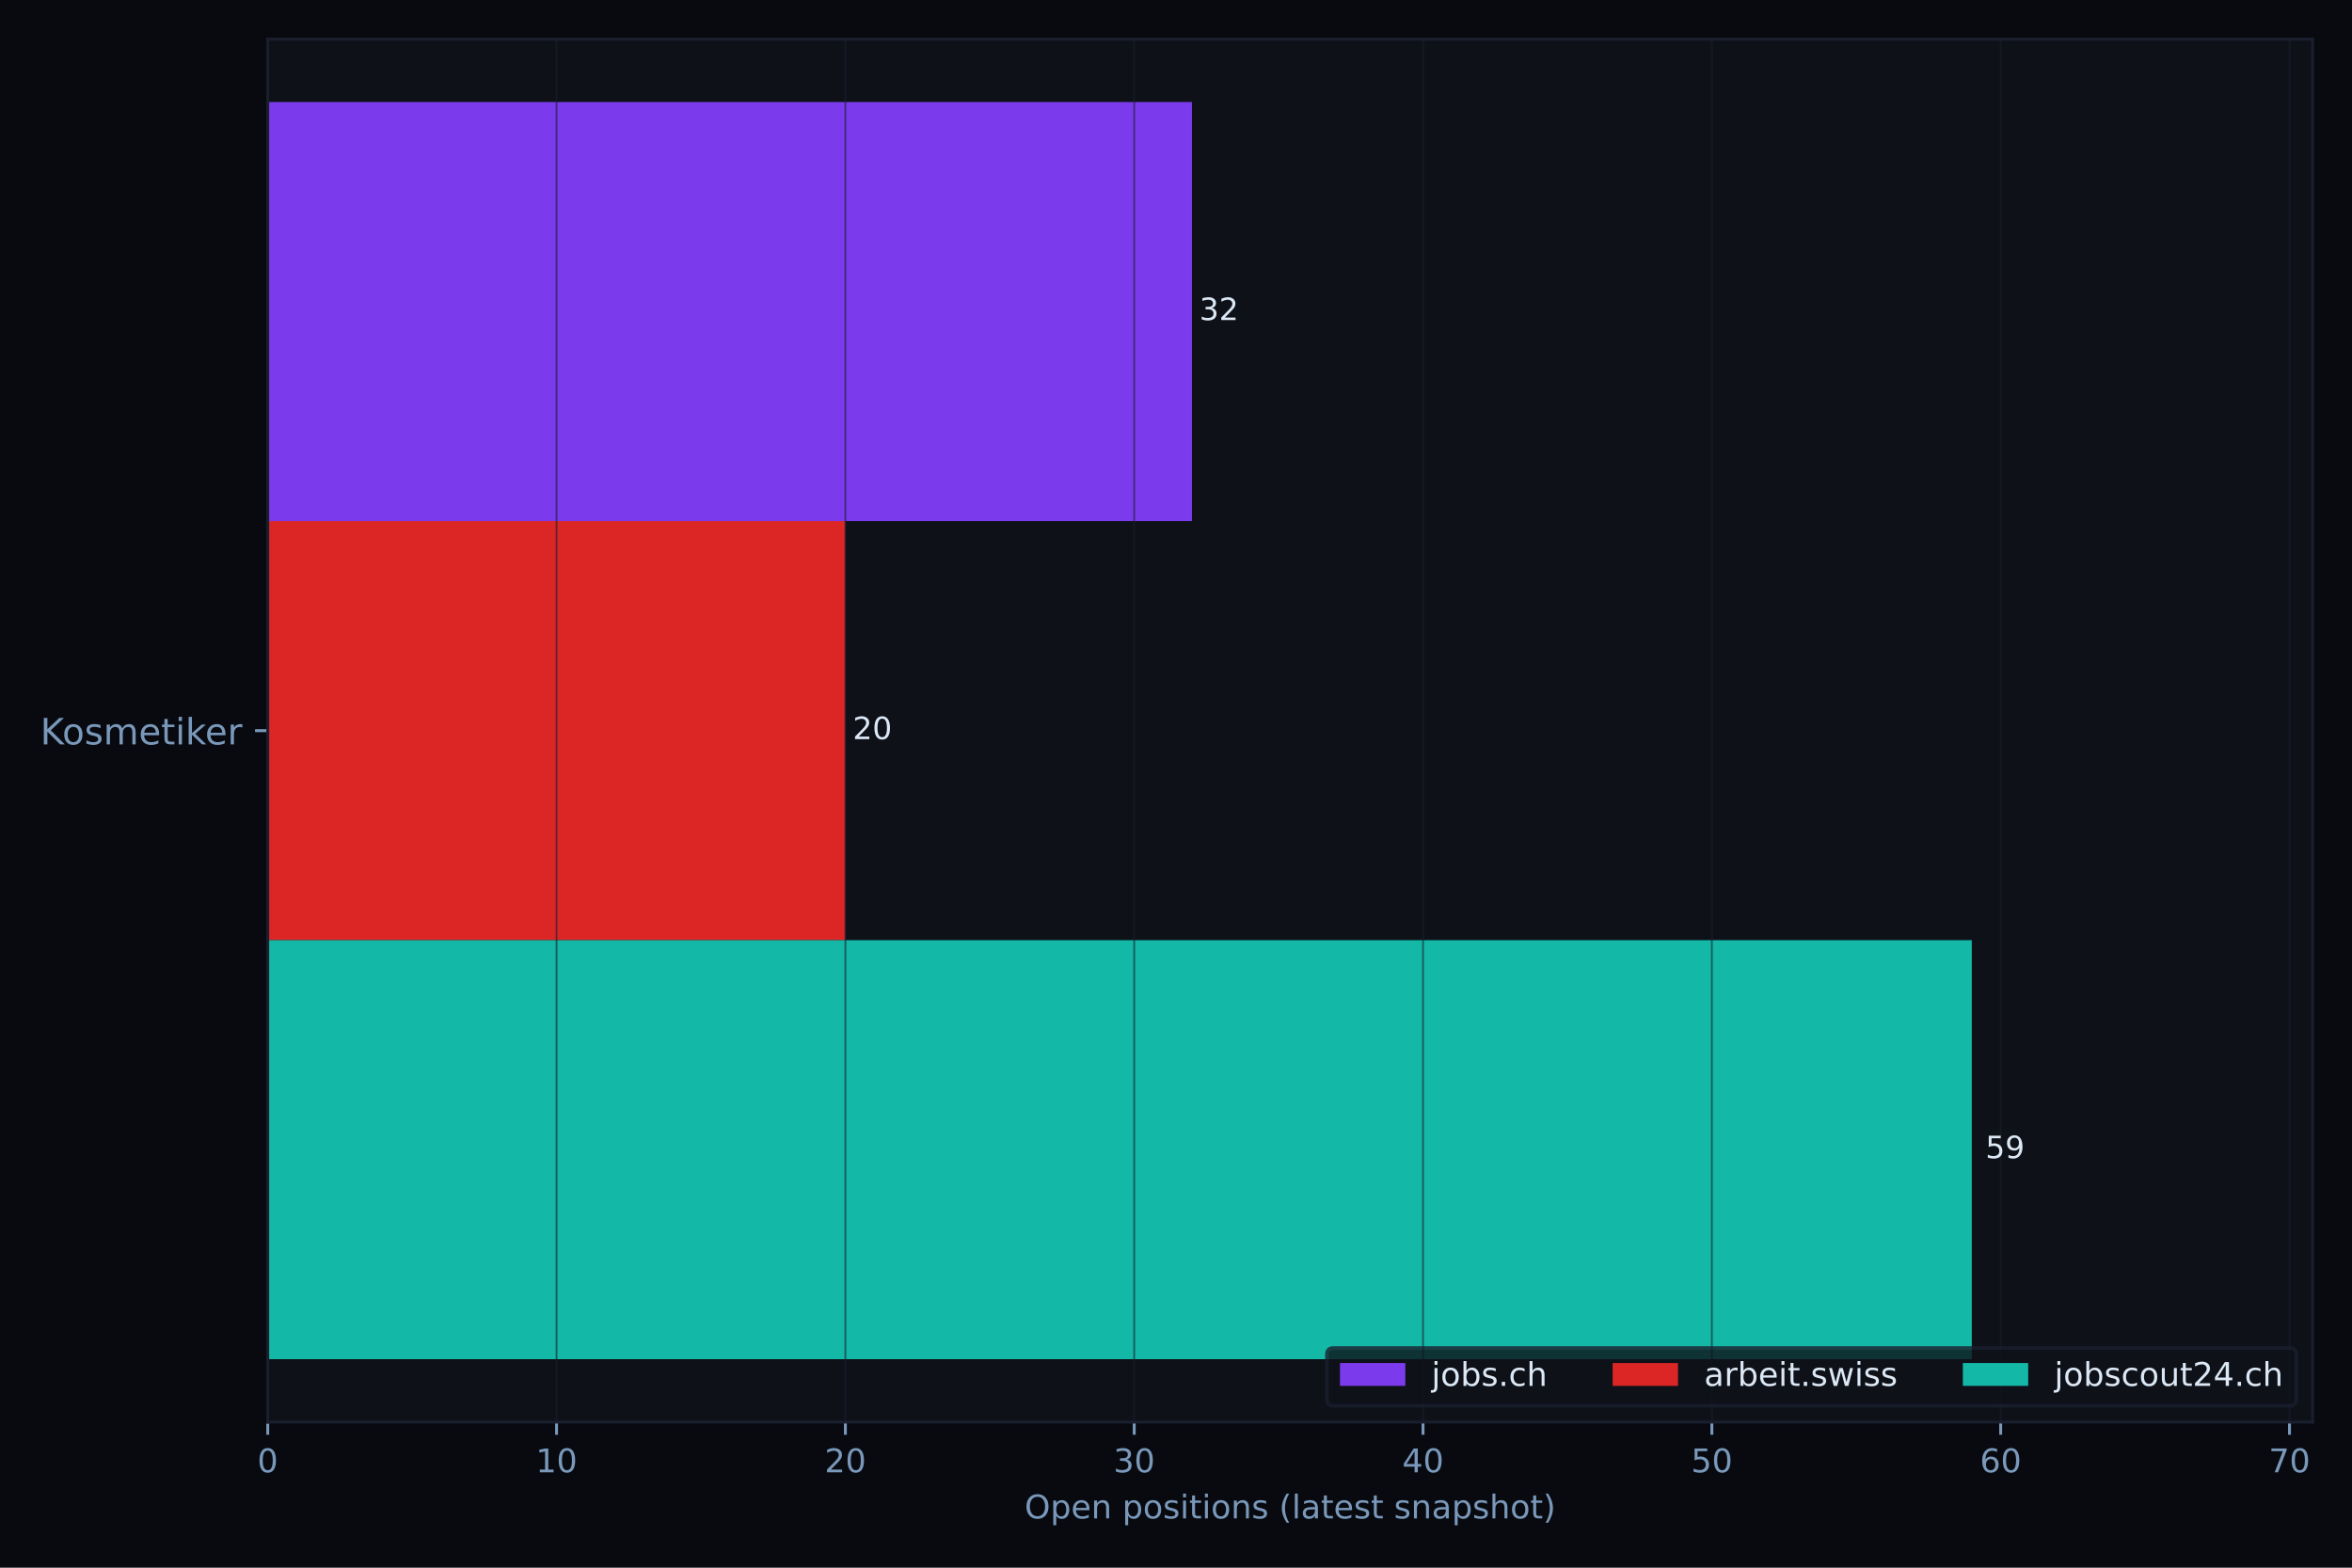
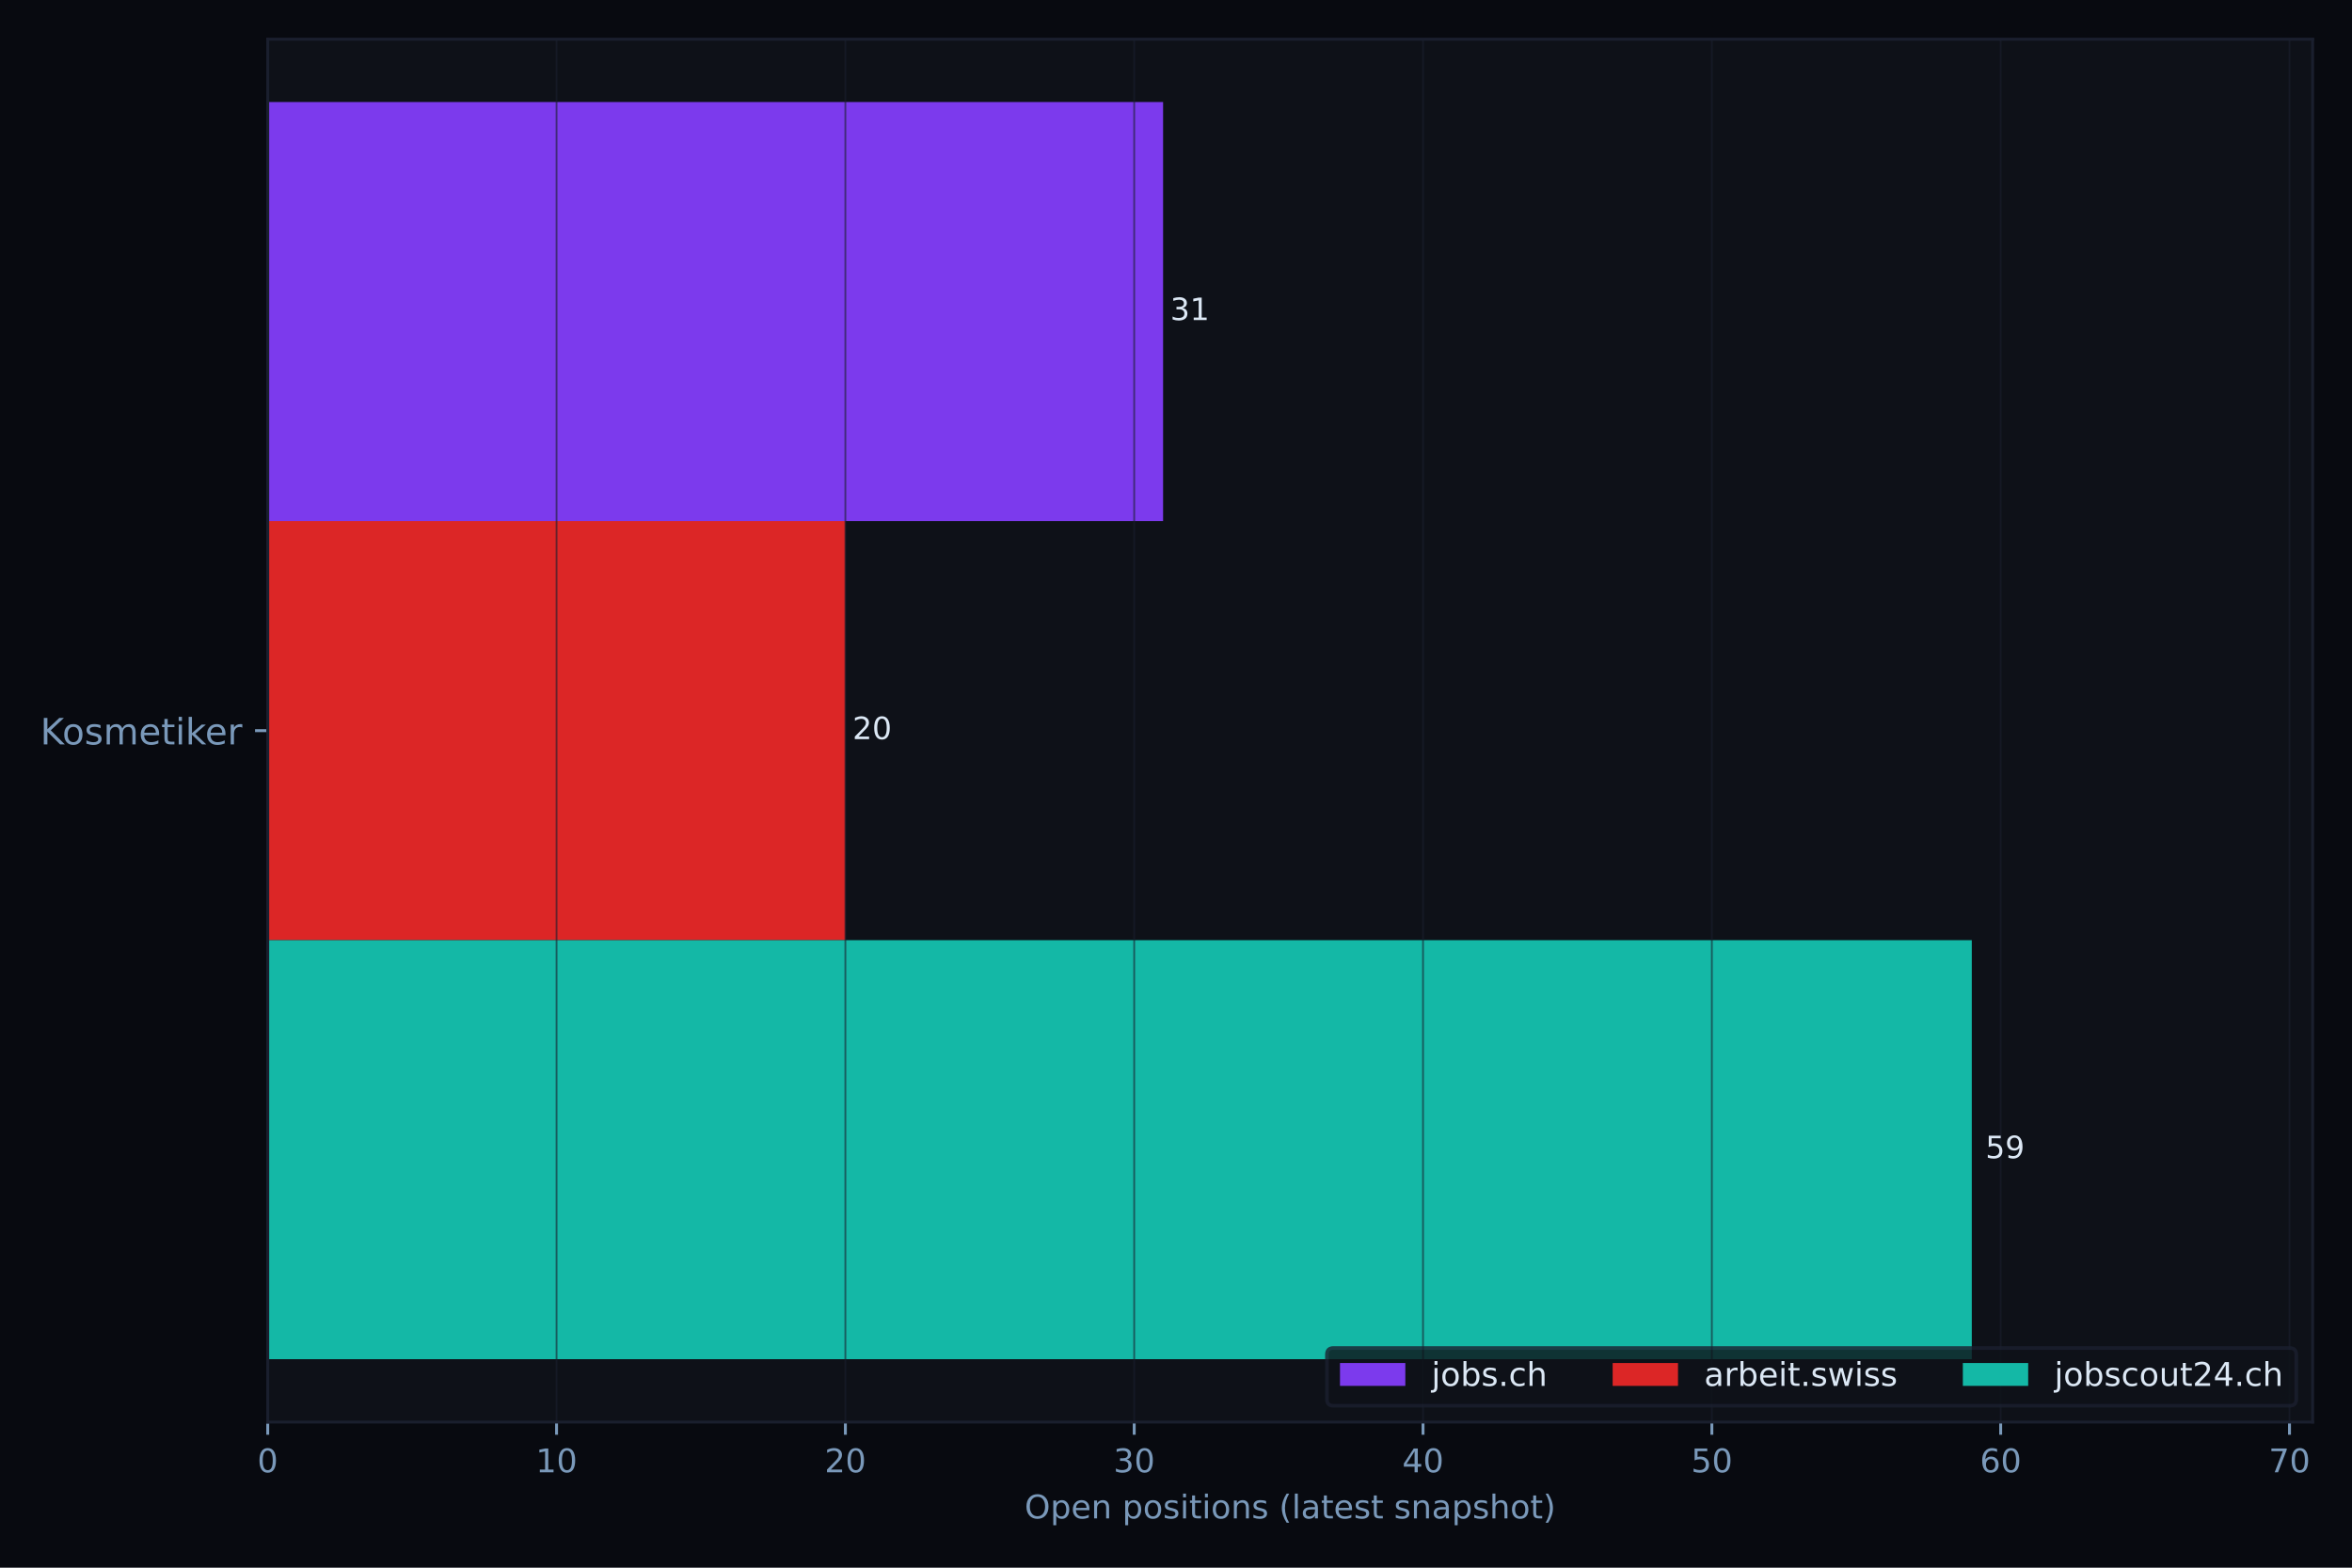
<svg xmlns="http://www.w3.org/2000/svg" xmlns:xlink="http://www.w3.org/1999/xlink" width="648pt" height="432pt" viewBox="0 0 648 432" version="1.1">
  <defs>
    <style type="text/css">*{stroke-linejoin: round; stroke-linecap: butt}</style>
  </defs>
  <g id="figure_1">
    <g id="patch_1">
      <path d="M 0 432  L 648 432  L 648 0  L 0 0  z " style="fill: #080a10" />
    </g>
    <g id="axes_1">
      <g id="patch_2">
        <path d="M 73.764 391.873  L 637.147 391.873  L 637.147 10.8  L 73.764 10.8  z " style="fill: #0e1118" />
      </g>
      <g id="patch_3">
-         <path d="M 73.764 28.121  L 328.4 28.121  L 328.4 143.598  L 73.764 143.598  z " clip-path="url(#p52cac0318a)" style="fill: #7c3aed" />
+         <path d="M 73.764 28.121  L 320.443 28.121  L 320.443 143.598  L 73.764 143.598  z " clip-path="url(#p52cac0318a)" style="fill: #7c3aed" />
      </g>
      <g id="patch_4">
        <path d="M 73.764 143.598  L 232.912 143.598  L 232.912 259.075  L 73.764 259.075  z " clip-path="url(#p52cac0318a)" style="fill: #dc2626" />
      </g>
      <g id="patch_5">
        <path d="M 73.764 259.075  L 543.25 259.075  L 543.25 374.551  L 73.764 374.551  z " clip-path="url(#p52cac0318a)" style="fill: #14b8a6" />
      </g>
      <g id="matplotlib.axis_1">
        <g id="xtick_1">
          <g id="line2d_1">
            <path d="M 73.764 391.873  L 73.764 10.8  " clip-path="url(#p52cac0318a)" style="fill: none; stroke: #1a1f2e; stroke-opacity: 0.6; stroke-width: 0.5; stroke-linecap: square" />
          </g>
          <g id="line2d_2">
            <defs>
              <path id="mff3be124f5" d="M 0 0  L 0 3.5  " style="stroke: #7a99ba; stroke-width: 0.8" />
            </defs>
            <g>
              <use xlink:href="#mff3be124f5" x="73.764" y="391.873" style="fill: #7a99ba; stroke: #7a99ba; stroke-width: 0.8" />
            </g>
          </g>
          <g id="text_1">
            <g style="fill: #7a99ba" transform="translate(70.90051 405.7113) scale(0.09 -0.09)">
              <defs>
                <path id="DejaVuSans-30" d="M 2034 4250  Q 1547 4250 1301 3770  Q 1056 3291 1056 2328  Q 1056 1369 1301 889  Q 1547 409 2034 409  Q 2525 409 2770 889  Q 3016 1369 3016 2328  Q 3016 3291 2770 3770  Q 2525 4250 2034 4250  z M 2034 4750  Q 2819 4750 3233 4129  Q 3647 3509 3647 2328  Q 3647 1150 3233 529  Q 2819 -91 2034 -91  Q 1250 -91 836 529  Q 422 1150 422 2328  Q 422 3509 836 4129  Q 1250 4750 2034 4750  z " transform="scale(0.015625)" />
              </defs>
              <use xlink:href="#DejaVuSans-30" />
            </g>
          </g>
        </g>
        <g id="xtick_2">
          <g id="line2d_3">
            <path d="M 153.338 391.873  L 153.338 10.8  " clip-path="url(#p52cac0318a)" style="fill: none; stroke: #1a1f2e; stroke-opacity: 0.6; stroke-width: 0.5; stroke-linecap: square" />
          </g>
          <g id="line2d_4">
            <g>
              <use xlink:href="#mff3be124f5" x="153.338" y="391.873" style="fill: #7a99ba; stroke: #7a99ba; stroke-width: 0.8" />
            </g>
          </g>
          <g id="text_2">
            <g style="fill: #7a99ba" transform="translate(147.6114 405.7113) scale(0.09 -0.09)">
              <defs>
                <path id="DejaVuSans-31" d="M 794 531  L 1825 531  L 1825 4091  L 703 3866  L 703 4441  L 1819 4666  L 2450 4666  L 2450 531  L 3481 531  L 3481 0  L 794 0  L 794 531  z " transform="scale(0.015625)" />
              </defs>
              <use xlink:href="#DejaVuSans-31" />
              <use xlink:href="#DejaVuSans-30" x="63.623" />
            </g>
          </g>
        </g>
        <g id="xtick_3">
          <g id="line2d_5">
            <path d="M 232.912 391.873  L 232.912 10.8  " clip-path="url(#p52cac0318a)" style="fill: none; stroke: #1a1f2e; stroke-opacity: 0.6; stroke-width: 0.5; stroke-linecap: square" />
          </g>
          <g id="line2d_6">
            <g>
              <use xlink:href="#mff3be124f5" x="232.912" y="391.873" style="fill: #7a99ba; stroke: #7a99ba; stroke-width: 0.8" />
            </g>
          </g>
          <g id="text_3">
            <g style="fill: #7a99ba" transform="translate(227.1853 405.7113) scale(0.09 -0.09)">
              <defs>
                <path id="DejaVuSans-32" d="M 1228 531  L 3431 531  L 3431 0  L 469 0  L 469 531  Q 828 903 1448 1529  Q 2069 2156 2228 2338  Q 2531 2678 2651 2914  Q 2772 3150 2772 3378  Q 2772 3750 2511 3984  Q 2250 4219 1831 4219  Q 1534 4219 1204 4116  Q 875 4013 500 3803  L 500 4441  Q 881 4594 1212 4672  Q 1544 4750 1819 4750  Q 2544 4750 2975 4387  Q 3406 4025 3406 3419  Q 3406 3131 3298 2873  Q 3191 2616 2906 2266  Q 2828 2175 2409 1742  Q 1991 1309 1228 531  z " transform="scale(0.015625)" />
              </defs>
              <use xlink:href="#DejaVuSans-32" />
              <use xlink:href="#DejaVuSans-30" x="63.623" />
            </g>
          </g>
        </g>
        <g id="xtick_4">
          <g id="line2d_7">
            <path d="M 312.486 391.873  L 312.486 10.8  " clip-path="url(#p52cac0318a)" style="fill: none; stroke: #1a1f2e; stroke-opacity: 0.6; stroke-width: 0.5; stroke-linecap: square" />
          </g>
          <g id="line2d_8">
            <g>
              <use xlink:href="#mff3be124f5" x="312.486" y="391.873" style="fill: #7a99ba; stroke: #7a99ba; stroke-width: 0.8" />
            </g>
          </g>
          <g id="text_4">
            <g style="fill: #7a99ba" transform="translate(306.7593 405.7113) scale(0.09 -0.09)">
              <defs>
                <path id="DejaVuSans-33" d="M 2597 2516  Q 3050 2419 3304 2112  Q 3559 1806 3559 1356  Q 3559 666 3084 287  Q 2609 -91 1734 -91  Q 1441 -91 1130 -33  Q 819 25 488 141  L 488 750  Q 750 597 1062 519  Q 1375 441 1716 441  Q 2309 441 2620 675  Q 2931 909 2931 1356  Q 2931 1769 2642 2001  Q 2353 2234 1838 2234  L 1294 2234  L 1294 2753  L 1863 2753  Q 2328 2753 2575 2939  Q 2822 3125 2822 3475  Q 2822 3834 2567 4026  Q 2313 4219 1838 4219  Q 1578 4219 1281 4162  Q 984 4106 628 3988  L 628 4550  Q 988 4650 1302 4700  Q 1616 4750 1894 4750  Q 2613 4750 3031 4423  Q 3450 4097 3450 3541  Q 3450 3153 3228 2886  Q 3006 2619 2597 2516  z " transform="scale(0.015625)" />
              </defs>
              <use xlink:href="#DejaVuSans-33" />
              <use xlink:href="#DejaVuSans-30" x="63.623" />
            </g>
          </g>
        </g>
        <g id="xtick_5">
          <g id="line2d_9">
            <path d="M 392.059 391.873  L 392.059 10.8  " clip-path="url(#p52cac0318a)" style="fill: none; stroke: #1a1f2e; stroke-opacity: 0.6; stroke-width: 0.5; stroke-linecap: square" />
          </g>
          <g id="line2d_10">
            <g>
              <use xlink:href="#mff3be124f5" x="392.059" y="391.873" style="fill: #7a99ba; stroke: #7a99ba; stroke-width: 0.8" />
            </g>
          </g>
          <g id="text_5">
            <g style="fill: #7a99ba" transform="translate(386.3332 405.7113) scale(0.09 -0.09)">
              <defs>
                <path id="DejaVuSans-34" d="M 2419 4116  L 825 1625  L 2419 1625  L 2419 4116  z M 2253 4666  L 3047 4666  L 3047 1625  L 3713 1625  L 3713 1100  L 3047 1100  L 3047 0  L 2419 0  L 2419 1100  L 313 1100  L 313 1709  L 2253 4666  z " transform="scale(0.015625)" />
              </defs>
              <use xlink:href="#DejaVuSans-34" />
              <use xlink:href="#DejaVuSans-30" x="63.623" />
            </g>
          </g>
        </g>
        <g id="xtick_6">
          <g id="line2d_11">
            <path d="M 471.633 391.873  L 471.633 10.8  " clip-path="url(#p52cac0318a)" style="fill: none; stroke: #1a1f2e; stroke-opacity: 0.6; stroke-width: 0.5; stroke-linecap: square" />
          </g>
          <g id="line2d_12">
            <g>
              <use xlink:href="#mff3be124f5" x="471.633" y="391.873" style="fill: #7a99ba; stroke: #7a99ba; stroke-width: 0.8" />
            </g>
          </g>
          <g id="text_6">
            <g style="fill: #7a99ba" transform="translate(465.9072 405.7113) scale(0.09 -0.09)">
              <defs>
                <path id="DejaVuSans-35" d="M 691 4666  L 3169 4666  L 3169 4134  L 1269 4134  L 1269 2991  Q 1406 3038 1543 3061  Q 1681 3084 1819 3084  Q 2600 3084 3056 2656  Q 3513 2228 3513 1497  Q 3513 744 3044 326  Q 2575 -91 1722 -91  Q 1428 -91 1123 -41  Q 819 9 494 109  L 494 744  Q 775 591 1075 516  Q 1375 441 1709 441  Q 2250 441 2565 725  Q 2881 1009 2881 1497  Q 2881 1984 2565 2268  Q 2250 2553 1709 2553  Q 1456 2553 1204 2497  Q 953 2441 691 2322  L 691 4666  z " transform="scale(0.015625)" />
              </defs>
              <use xlink:href="#DejaVuSans-35" />
              <use xlink:href="#DejaVuSans-30" x="63.623" />
            </g>
          </g>
        </g>
        <g id="xtick_7">
          <g id="line2d_13">
            <path d="M 551.207 391.873  L 551.207 10.8  " clip-path="url(#p52cac0318a)" style="fill: none; stroke: #1a1f2e; stroke-opacity: 0.6; stroke-width: 0.5; stroke-linecap: square" />
          </g>
          <g id="line2d_14">
            <g>
              <use xlink:href="#mff3be124f5" x="551.207" y="391.873" style="fill: #7a99ba; stroke: #7a99ba; stroke-width: 0.8" />
            </g>
          </g>
          <g id="text_7">
            <g style="fill: #7a99ba" transform="translate(545.4812 405.7113) scale(0.09 -0.09)">
              <defs>
                <path id="DejaVuSans-36" d="M 2113 2584  Q 1688 2584 1439 2293  Q 1191 2003 1191 1497  Q 1191 994 1439 701  Q 1688 409 2113 409  Q 2538 409 2786 701  Q 3034 994 3034 1497  Q 3034 2003 2786 2293  Q 2538 2584 2113 2584  z M 3366 4563  L 3366 3988  Q 3128 4100 2886 4159  Q 2644 4219 2406 4219  Q 1781 4219 1451 3797  Q 1122 3375 1075 2522  Q 1259 2794 1537 2939  Q 1816 3084 2150 3084  Q 2853 3084 3261 2657  Q 3669 2231 3669 1497  Q 3669 778 3244 343  Q 2819 -91 2113 -91  Q 1303 -91 875 529  Q 447 1150 447 2328  Q 447 3434 972 4092  Q 1497 4750 2381 4750  Q 2619 4750 2861 4703  Q 3103 4656 3366 4563  z " transform="scale(0.015625)" />
              </defs>
              <use xlink:href="#DejaVuSans-36" />
              <use xlink:href="#DejaVuSans-30" x="63.623" />
            </g>
          </g>
        </g>
        <g id="xtick_8">
          <g id="line2d_15">
            <path d="M 630.781 391.873  L 630.781 10.8  " clip-path="url(#p52cac0318a)" style="fill: none; stroke: #1a1f2e; stroke-opacity: 0.6; stroke-width: 0.5; stroke-linecap: square" />
          </g>
          <g id="line2d_16">
            <g>
              <use xlink:href="#mff3be124f5" x="630.781" y="391.873" style="fill: #7a99ba; stroke: #7a99ba; stroke-width: 0.8" />
            </g>
          </g>
          <g id="text_8">
            <g style="fill: #7a99ba" transform="translate(625.0551 405.7113) scale(0.09 -0.09)">
              <defs>
                <path id="DejaVuSans-37" d="M 525 4666  L 3525 4666  L 3525 4397  L 1831 0  L 1172 0  L 2766 4134  L 525 4134  L 525 4666  z " transform="scale(0.015625)" />
              </defs>
              <use xlink:href="#DejaVuSans-37" />
              <use xlink:href="#DejaVuSans-30" x="63.623" />
            </g>
          </g>
        </g>
        <g id="text_9">
          <g style="fill: #7a99ba" transform="translate(282.2918 418.4216) scale(0.09 -0.09)">
            <defs>
              <path id="DejaVuSans-4f" d="M 2522 4238  Q 1834 4238 1429 3725  Q 1025 3213 1025 2328  Q 1025 1447 1429 934  Q 1834 422 2522 422  Q 3209 422 3611 934  Q 4013 1447 4013 2328  Q 4013 3213 3611 3725  Q 3209 4238 2522 4238  z M 2522 4750  Q 3503 4750 4090 4092  Q 4678 3434 4678 2328  Q 4678 1225 4090 567  Q 3503 -91 2522 -91  Q 1538 -91 948 565  Q 359 1222 359 2328  Q 359 3434 948 4092  Q 1538 4750 2522 4750  z " transform="scale(0.015625)" />
              <path id="DejaVuSans-70" d="M 1159 525  L 1159 -1331  L 581 -1331  L 581 3500  L 1159 3500  L 1159 2969  Q 1341 3281 1617 3432  Q 1894 3584 2278 3584  Q 2916 3584 3314 3078  Q 3713 2572 3713 1747  Q 3713 922 3314 415  Q 2916 -91 2278 -91  Q 1894 -91 1617 61  Q 1341 213 1159 525  z M 3116 1747  Q 3116 2381 2855 2742  Q 2594 3103 2138 3103  Q 1681 3103 1420 2742  Q 1159 2381 1159 1747  Q 1159 1113 1420 752  Q 1681 391 2138 391  Q 2594 391 2855 752  Q 3116 1113 3116 1747  z " transform="scale(0.015625)" />
              <path id="DejaVuSans-65" d="M 3597 1894  L 3597 1613  L 953 1613  Q 991 1019 1311 708  Q 1631 397 2203 397  Q 2534 397 2845 478  Q 3156 559 3463 722  L 3463 178  Q 3153 47 2828 -22  Q 2503 -91 2169 -91  Q 1331 -91 842 396  Q 353 884 353 1716  Q 353 2575 817 3079  Q 1281 3584 2069 3584  Q 2775 3584 3186 3129  Q 3597 2675 3597 1894  z M 3022 2063  Q 3016 2534 2758 2815  Q 2500 3097 2075 3097  Q 1594 3097 1305 2825  Q 1016 2553 972 2059  L 3022 2063  z " transform="scale(0.015625)" />
              <path id="DejaVuSans-6e" d="M 3513 2113  L 3513 0  L 2938 0  L 2938 2094  Q 2938 2591 2744 2837  Q 2550 3084 2163 3084  Q 1697 3084 1428 2787  Q 1159 2491 1159 1978  L 1159 0  L 581 0  L 581 3500  L 1159 3500  L 1159 2956  Q 1366 3272 1645 3428  Q 1925 3584 2291 3584  Q 2894 3584 3203 3211  Q 3513 2838 3513 2113  z " transform="scale(0.015625)" />
              <path id="DejaVuSans-20" transform="scale(0.015625)" />
              <path id="DejaVuSans-6f" d="M 1959 3097  Q 1497 3097 1228 2736  Q 959 2375 959 1747  Q 959 1119 1226 758  Q 1494 397 1959 397  Q 2419 397 2687 759  Q 2956 1122 2956 1747  Q 2956 2369 2687 2733  Q 2419 3097 1959 3097  z M 1959 3584  Q 2709 3584 3137 3096  Q 3566 2609 3566 1747  Q 3566 888 3137 398  Q 2709 -91 1959 -91  Q 1206 -91 779 398  Q 353 888 353 1747  Q 353 2609 779 3096  Q 1206 3584 1959 3584  z " transform="scale(0.015625)" />
              <path id="DejaVuSans-73" d="M 2834 3397  L 2834 2853  Q 2591 2978 2328 3040  Q 2066 3103 1784 3103  Q 1356 3103 1142 2972  Q 928 2841 928 2578  Q 928 2378 1081 2264  Q 1234 2150 1697 2047  L 1894 2003  Q 2506 1872 2764 1633  Q 3022 1394 3022 966  Q 3022 478 2636 193  Q 2250 -91 1575 -91  Q 1294 -91 989 -36  Q 684 19 347 128  L 347 722  Q 666 556 975 473  Q 1284 391 1588 391  Q 1994 391 2212 530  Q 2431 669 2431 922  Q 2431 1156 2273 1281  Q 2116 1406 1581 1522  L 1381 1569  Q 847 1681 609 1914  Q 372 2147 372 2553  Q 372 3047 722 3315  Q 1072 3584 1716 3584  Q 2034 3584 2315 3537  Q 2597 3491 2834 3397  z " transform="scale(0.015625)" />
              <path id="DejaVuSans-69" d="M 603 3500  L 1178 3500  L 1178 0  L 603 0  L 603 3500  z M 603 4863  L 1178 4863  L 1178 4134  L 603 4134  L 603 4863  z " transform="scale(0.015625)" />
              <path id="DejaVuSans-74" d="M 1172 4494  L 1172 3500  L 2356 3500  L 2356 3053  L 1172 3053  L 1172 1153  Q 1172 725 1289 603  Q 1406 481 1766 481  L 2356 481  L 2356 0  L 1766 0  Q 1100 0 847 248  Q 594 497 594 1153  L 594 3053  L 172 3053  L 172 3500  L 594 3500  L 594 4494  L 1172 4494  z " transform="scale(0.015625)" />
              <path id="DejaVuSans-28" d="M 1984 4856  Q 1566 4138 1362 3434  Q 1159 2731 1159 2009  Q 1159 1288 1364 580  Q 1569 -128 1984 -844  L 1484 -844  Q 1016 -109 783 600  Q 550 1309 550 2009  Q 550 2706 781 3412  Q 1013 4119 1484 4856  L 1984 4856  z " transform="scale(0.015625)" />
              <path id="DejaVuSans-6c" d="M 603 4863  L 1178 4863  L 1178 0  L 603 0  L 603 4863  z " transform="scale(0.015625)" />
              <path id="DejaVuSans-61" d="M 2194 1759  Q 1497 1759 1228 1600  Q 959 1441 959 1056  Q 959 750 1161 570  Q 1363 391 1709 391  Q 2188 391 2477 730  Q 2766 1069 2766 1631  L 2766 1759  L 2194 1759  z M 3341 1997  L 3341 0  L 2766 0  L 2766 531  Q 2569 213 2275 61  Q 1981 -91 1556 -91  Q 1019 -91 701 211  Q 384 513 384 1019  Q 384 1609 779 1909  Q 1175 2209 1959 2209  L 2766 2209  L 2766 2266  Q 2766 2663 2505 2880  Q 2244 3097 1772 3097  Q 1472 3097 1187 3025  Q 903 2953 641 2809  L 641 3341  Q 956 3463 1253 3523  Q 1550 3584 1831 3584  Q 2591 3584 2966 3190  Q 3341 2797 3341 1997  z " transform="scale(0.015625)" />
              <path id="DejaVuSans-68" d="M 3513 2113  L 3513 0  L 2938 0  L 2938 2094  Q 2938 2591 2744 2837  Q 2550 3084 2163 3084  Q 1697 3084 1428 2787  Q 1159 2491 1159 1978  L 1159 0  L 581 0  L 581 4863  L 1159 4863  L 1159 2956  Q 1366 3272 1645 3428  Q 1925 3584 2291 3584  Q 2894 3584 3203 3211  Q 3513 2838 3513 2113  z " transform="scale(0.015625)" />
              <path id="DejaVuSans-29" d="M 513 4856  L 1013 4856  Q 1481 4119 1714 3412  Q 1947 2706 1947 2009  Q 1947 1309 1714 600  Q 1481 -109 1013 -844  L 513 -844  Q 928 -128 1133 580  Q 1338 1288 1338 2009  Q 1338 2731 1133 3434  Q 928 4138 513 4856  z " transform="scale(0.015625)" />
            </defs>
            <use xlink:href="#DejaVuSans-4f" />
            <use xlink:href="#DejaVuSans-70" x="78.711" />
            <use xlink:href="#DejaVuSans-65" x="142.188" />
            <use xlink:href="#DejaVuSans-6e" x="203.711" />
            <use xlink:href="#DejaVuSans-20" x="267.09" />
            <use xlink:href="#DejaVuSans-70" x="298.877" />
            <use xlink:href="#DejaVuSans-6f" x="362.354" />
            <use xlink:href="#DejaVuSans-73" x="423.535" />
            <use xlink:href="#DejaVuSans-69" x="475.635" />
            <use xlink:href="#DejaVuSans-74" x="503.418" />
            <use xlink:href="#DejaVuSans-69" x="542.627" />
            <use xlink:href="#DejaVuSans-6f" x="570.41" />
            <use xlink:href="#DejaVuSans-6e" x="631.592" />
            <use xlink:href="#DejaVuSans-73" x="694.971" />
            <use xlink:href="#DejaVuSans-20" x="747.07" />
            <use xlink:href="#DejaVuSans-28" x="778.857" />
            <use xlink:href="#DejaVuSans-6c" x="817.871" />
            <use xlink:href="#DejaVuSans-61" x="845.654" />
            <use xlink:href="#DejaVuSans-74" x="906.934" />
            <use xlink:href="#DejaVuSans-65" x="946.143" />
            <use xlink:href="#DejaVuSans-73" x="1007.666" />
            <use xlink:href="#DejaVuSans-74" x="1059.766" />
            <use xlink:href="#DejaVuSans-20" x="1098.975" />
            <use xlink:href="#DejaVuSans-73" x="1130.762" />
            <use xlink:href="#DejaVuSans-6e" x="1182.861" />
            <use xlink:href="#DejaVuSans-61" x="1246.24" />
            <use xlink:href="#DejaVuSans-70" x="1307.52" />
            <use xlink:href="#DejaVuSans-73" x="1370.996" />
            <use xlink:href="#DejaVuSans-68" x="1423.096" />
            <use xlink:href="#DejaVuSans-6f" x="1486.475" />
            <use xlink:href="#DejaVuSans-74" x="1547.656" />
            <use xlink:href="#DejaVuSans-29" x="1586.865" />
          </g>
        </g>
      </g>
      <g id="matplotlib.axis_2">
        <g id="ytick_1">
          <g id="line2d_17">
            <defs>
              <path id="mdf66c61492" d="M 0 0  L -3.5 0  " style="stroke: #7a99ba; stroke-width: 0.8" />
            </defs>
            <g>
              <use xlink:href="#mdf66c61492" x="73.764" y="201.336" style="fill: #7a99ba; stroke: #7a99ba; stroke-width: 0.8" />
            </g>
          </g>
          <g id="text_10">
            <g style="fill: #7a99ba" transform="translate(11.09332 205.1356) scale(0.1 -0.1)">
              <defs>
                <path id="DejaVuSans-4b" d="M 628 4666  L 1259 4666  L 1259 2694  L 3353 4666  L 4166 4666  L 1850 2491  L 4331 0  L 3500 0  L 1259 2247  L 1259 0  L 628 0  L 628 4666  z " transform="scale(0.015625)" />
                <path id="DejaVuSans-6d" d="M 3328 2828  Q 3544 3216 3844 3400  Q 4144 3584 4550 3584  Q 5097 3584 5394 3201  Q 5691 2819 5691 2113  L 5691 0  L 5113 0  L 5113 2094  Q 5113 2597 4934 2840  Q 4756 3084 4391 3084  Q 3944 3084 3684 2787  Q 3425 2491 3425 1978  L 3425 0  L 2847 0  L 2847 2094  Q 2847 2600 2669 2842  Q 2491 3084 2119 3084  Q 1678 3084 1418 2786  Q 1159 2488 1159 1978  L 1159 0  L 581 0  L 581 3500  L 1159 3500  L 1159 2956  Q 1356 3278 1631 3431  Q 1906 3584 2284 3584  Q 2666 3584 2933 3390  Q 3200 3197 3328 2828  z " transform="scale(0.015625)" />
                <path id="DejaVuSans-6b" d="M 581 4863  L 1159 4863  L 1159 1991  L 2875 3500  L 3609 3500  L 1753 1863  L 3688 0  L 2938 0  L 1159 1709  L 1159 0  L 581 0  L 581 4863  z " transform="scale(0.015625)" />
                <path id="DejaVuSans-72" d="M 2631 2963  Q 2534 3019 2420 3045  Q 2306 3072 2169 3072  Q 1681 3072 1420 2755  Q 1159 2438 1159 1844  L 1159 0  L 581 0  L 581 3500  L 1159 3500  L 1159 2956  Q 1341 3275 1631 3429  Q 1922 3584 2338 3584  Q 2397 3584 2469 3576  Q 2541 3569 2628 3553  L 2631 2963  z " transform="scale(0.015625)" />
              </defs>
              <use xlink:href="#DejaVuSans-4b" />
              <use xlink:href="#DejaVuSans-6f" x="60.576" />
              <use xlink:href="#DejaVuSans-73" x="121.758" />
              <use xlink:href="#DejaVuSans-6d" x="173.857" />
              <use xlink:href="#DejaVuSans-65" x="271.27" />
              <use xlink:href="#DejaVuSans-74" x="332.793" />
              <use xlink:href="#DejaVuSans-69" x="372.002" />
              <use xlink:href="#DejaVuSans-6b" x="399.785" />
              <use xlink:href="#DejaVuSans-65" x="454.07" />
              <use xlink:href="#DejaVuSans-72" x="515.594" />
            </g>
          </g>
        </g>
      </g>
      <g id="patch_6">
        <path d="M 73.764 391.873  L 73.764 10.8  " style="fill: none; stroke: #1a1f2e; stroke-width: 0.8; stroke-linejoin: miter; stroke-linecap: square" />
      </g>
      <g id="patch_7">
        <path d="M 637.147 391.873  L 637.147 10.8  " style="fill: none; stroke: #1a1f2e; stroke-width: 0.8; stroke-linejoin: miter; stroke-linecap: square" />
      </g>
      <g id="patch_8">
        <path d="M 73.764 391.873  L 637.147 391.873  " style="fill: none; stroke: #1a1f2e; stroke-width: 0.8; stroke-linejoin: miter; stroke-linecap: square" />
      </g>
      <g id="patch_9">
        <path d="M 73.764 10.8  L 637.147 10.8  " style="fill: none; stroke: #1a1f2e; stroke-width: 0.8; stroke-linejoin: miter; stroke-linecap: square" />
      </g>
      <g id="text_11">
-         <g style="fill: #dce8f5" transform="translate(330.4374 88.20525) scale(0.085 -0.085)">
+         <g style="fill: #dce8f5" transform="translate(322.4164 88.20525) scale(0.085 -0.085)">
          <use xlink:href="#DejaVuSans-33" />
-           <use xlink:href="#DejaVuSans-32" x="63.623" />
+           <use xlink:href="#DejaVuSans-31" x="63.623" />
        </g>
      </g>
      <g id="text_12">
-         <g style="fill: #dce8f5" transform="translate(234.9487 203.6818) scale(0.085 -0.085)">
+         <g style="fill: #dce8f5" transform="translate(234.885 203.6818) scale(0.085 -0.085)">
          <use xlink:href="#DejaVuSans-32" />
          <use xlink:href="#DejaVuSans-30" x="63.623" />
        </g>
      </g>
      <g id="text_13">
        <g style="fill: #dce8f5" transform="translate(547.0059 319.1584) scale(0.085 -0.085)">
          <defs>
            <path id="DejaVuSans-39" d="M 703 97  L 703 672  Q 941 559 1184 500  Q 1428 441 1663 441  Q 2288 441 2617 861  Q 2947 1281 2994 2138  Q 2813 1869 2534 1725  Q 2256 1581 1919 1581  Q 1219 1581 811 2004  Q 403 2428 403 3163  Q 403 3881 828 4315  Q 1253 4750 1959 4750  Q 2769 4750 3195 4129  Q 3622 3509 3622 2328  Q 3622 1225 3098 567  Q 2575 -91 1691 -91  Q 1453 -91 1209 -44  Q 966 3 703 97  z M 1959 2075  Q 2384 2075 2632 2365  Q 2881 2656 2881 3163  Q 2881 3666 2632 3958  Q 2384 4250 1959 4250  Q 1534 4250 1286 3958  Q 1038 3666 1038 3163  Q 1038 2656 1286 2365  Q 1534 2075 1959 2075  z " transform="scale(0.015625)" />
          </defs>
          <use xlink:href="#DejaVuSans-35" />
          <use xlink:href="#DejaVuSans-39" x="63.623" />
        </g>
      </g>
      <g id="legend_1">
        <g id="patch_10">
          <path d="M 367.382 387.373  L 630.847 387.373  Q 632.647 387.373 632.647 385.573  L 632.647 373.262  Q 632.647 371.462 630.847 371.462  L 367.382 371.462  Q 365.582 371.462 365.582 373.262  L 365.582 385.573  Q 365.582 387.373 367.382 387.373  z " style="fill: #0e1118; opacity: 0.8; stroke: #1a1f2e; stroke-linejoin: miter" />
        </g>
        <g id="patch_11">
          <path d="M 369.182 381.901  L 387.182 381.901  L 387.182 375.601  L 369.182 375.601  z " style="fill: #7c3aed" />
        </g>
        <g id="text_14">
          <g style="fill: #dce8f5" transform="translate(394.3821 381.901) scale(0.09 -0.09)">
            <defs>
              <path id="DejaVuSans-6a" d="M 603 3500  L 1178 3500  L 1178 -63  Q 1178 -731 923 -1031  Q 669 -1331 103 -1331  L -116 -1331  L -116 -844  L 38 -844  Q 366 -844 484 -692  Q 603 -541 603 -63  L 603 3500  z M 603 4863  L 1178 4863  L 1178 4134  L 603 4134  L 603 4863  z " transform="scale(0.015625)" />
              <path id="DejaVuSans-62" d="M 3116 1747  Q 3116 2381 2855 2742  Q 2594 3103 2138 3103  Q 1681 3103 1420 2742  Q 1159 2381 1159 1747  Q 1159 1113 1420 752  Q 1681 391 2138 391  Q 2594 391 2855 752  Q 3116 1113 3116 1747  z M 1159 2969  Q 1341 3281 1617 3432  Q 1894 3584 2278 3584  Q 2916 3584 3314 3078  Q 3713 2572 3713 1747  Q 3713 922 3314 415  Q 2916 -91 2278 -91  Q 1894 -91 1617 61  Q 1341 213 1159 525  L 1159 0  L 581 0  L 581 4863  L 1159 4863  L 1159 2969  z " transform="scale(0.015625)" />
              <path id="DejaVuSans-2e" d="M 684 794  L 1344 794  L 1344 0  L 684 0  L 684 794  z " transform="scale(0.015625)" />
              <path id="DejaVuSans-63" d="M 3122 3366  L 3122 2828  Q 2878 2963 2633 3030  Q 2388 3097 2138 3097  Q 1578 3097 1268 2742  Q 959 2388 959 1747  Q 959 1106 1268 751  Q 1578 397 2138 397  Q 2388 397 2633 464  Q 2878 531 3122 666  L 3122 134  Q 2881 22 2623 -34  Q 2366 -91 2075 -91  Q 1284 -91 818 406  Q 353 903 353 1747  Q 353 2603 823 3093  Q 1294 3584 2113 3584  Q 2378 3584 2631 3529  Q 2884 3475 3122 3366  z " transform="scale(0.015625)" />
            </defs>
            <use xlink:href="#DejaVuSans-6a" />
            <use xlink:href="#DejaVuSans-6f" x="27.783" />
            <use xlink:href="#DejaVuSans-62" x="88.965" />
            <use xlink:href="#DejaVuSans-73" x="152.441" />
            <use xlink:href="#DejaVuSans-2e" x="204.541" />
            <use xlink:href="#DejaVuSans-63" x="236.328" />
            <use xlink:href="#DejaVuSans-68" x="291.309" />
          </g>
        </g>
        <g id="patch_12">
          <path d="M 444.304 381.901  L 462.304 381.901  L 462.304 375.601  L 444.304 375.601  z " style="fill: #dc2626" />
        </g>
        <g id="text_15">
          <g style="fill: #dce8f5" transform="translate(469.504 381.901) scale(0.09 -0.09)">
            <defs>
              <path id="DejaVuSans-77" d="M 269 3500  L 844 3500  L 1563 769  L 2278 3500  L 2956 3500  L 3675 769  L 4391 3500  L 4966 3500  L 4050 0  L 3372 0  L 2619 2869  L 1863 0  L 1184 0  L 269 3500  z " transform="scale(0.015625)" />
            </defs>
            <use xlink:href="#DejaVuSans-61" />
            <use xlink:href="#DejaVuSans-72" x="61.279" />
            <use xlink:href="#DejaVuSans-62" x="102.393" />
            <use xlink:href="#DejaVuSans-65" x="165.869" />
            <use xlink:href="#DejaVuSans-69" x="227.393" />
            <use xlink:href="#DejaVuSans-74" x="255.176" />
            <use xlink:href="#DejaVuSans-2e" x="294.385" />
            <use xlink:href="#DejaVuSans-73" x="326.172" />
            <use xlink:href="#DejaVuSans-77" x="378.271" />
            <use xlink:href="#DejaVuSans-69" x="460.059" />
            <use xlink:href="#DejaVuSans-73" x="487.842" />
            <use xlink:href="#DejaVuSans-73" x="539.941" />
          </g>
        </g>
        <g id="patch_13">
          <path d="M 540.785 381.901  L 558.785 381.901  L 558.785 375.601  L 540.785 375.601  z " style="fill: #14b8a6" />
        </g>
        <g id="text_16">
          <g style="fill: #dce8f5" transform="translate(565.9854 381.901) scale(0.09 -0.09)">
            <defs>
              <path id="DejaVuSans-75" d="M 544 1381  L 544 3500  L 1119 3500  L 1119 1403  Q 1119 906 1312 657  Q 1506 409 1894 409  Q 2359 409 2629 706  Q 2900 1003 2900 1516  L 2900 3500  L 3475 3500  L 3475 0  L 2900 0  L 2900 538  Q 2691 219 2414 64  Q 2138 -91 1772 -91  Q 1169 -91 856 284  Q 544 659 544 1381  z M 1991 3584  L 1991 3584  z " transform="scale(0.015625)" />
            </defs>
            <use xlink:href="#DejaVuSans-6a" />
            <use xlink:href="#DejaVuSans-6f" x="27.783" />
            <use xlink:href="#DejaVuSans-62" x="88.965" />
            <use xlink:href="#DejaVuSans-73" x="152.441" />
            <use xlink:href="#DejaVuSans-63" x="204.541" />
            <use xlink:href="#DejaVuSans-6f" x="259.521" />
            <use xlink:href="#DejaVuSans-75" x="320.703" />
            <use xlink:href="#DejaVuSans-74" x="384.082" />
            <use xlink:href="#DejaVuSans-32" x="423.291" />
            <use xlink:href="#DejaVuSans-34" x="486.914" />
            <use xlink:href="#DejaVuSans-2e" x="550.537" />
            <use xlink:href="#DejaVuSans-63" x="582.324" />
            <use xlink:href="#DejaVuSans-68" x="637.305" />
          </g>
        </g>
      </g>
    </g>
  </g>
  <defs>
    <clipPath id="p52cac0318a">
      <rect x="73.764" y="10.8" width="563.384" height="381.073" />
    </clipPath>
  </defs>
</svg>
